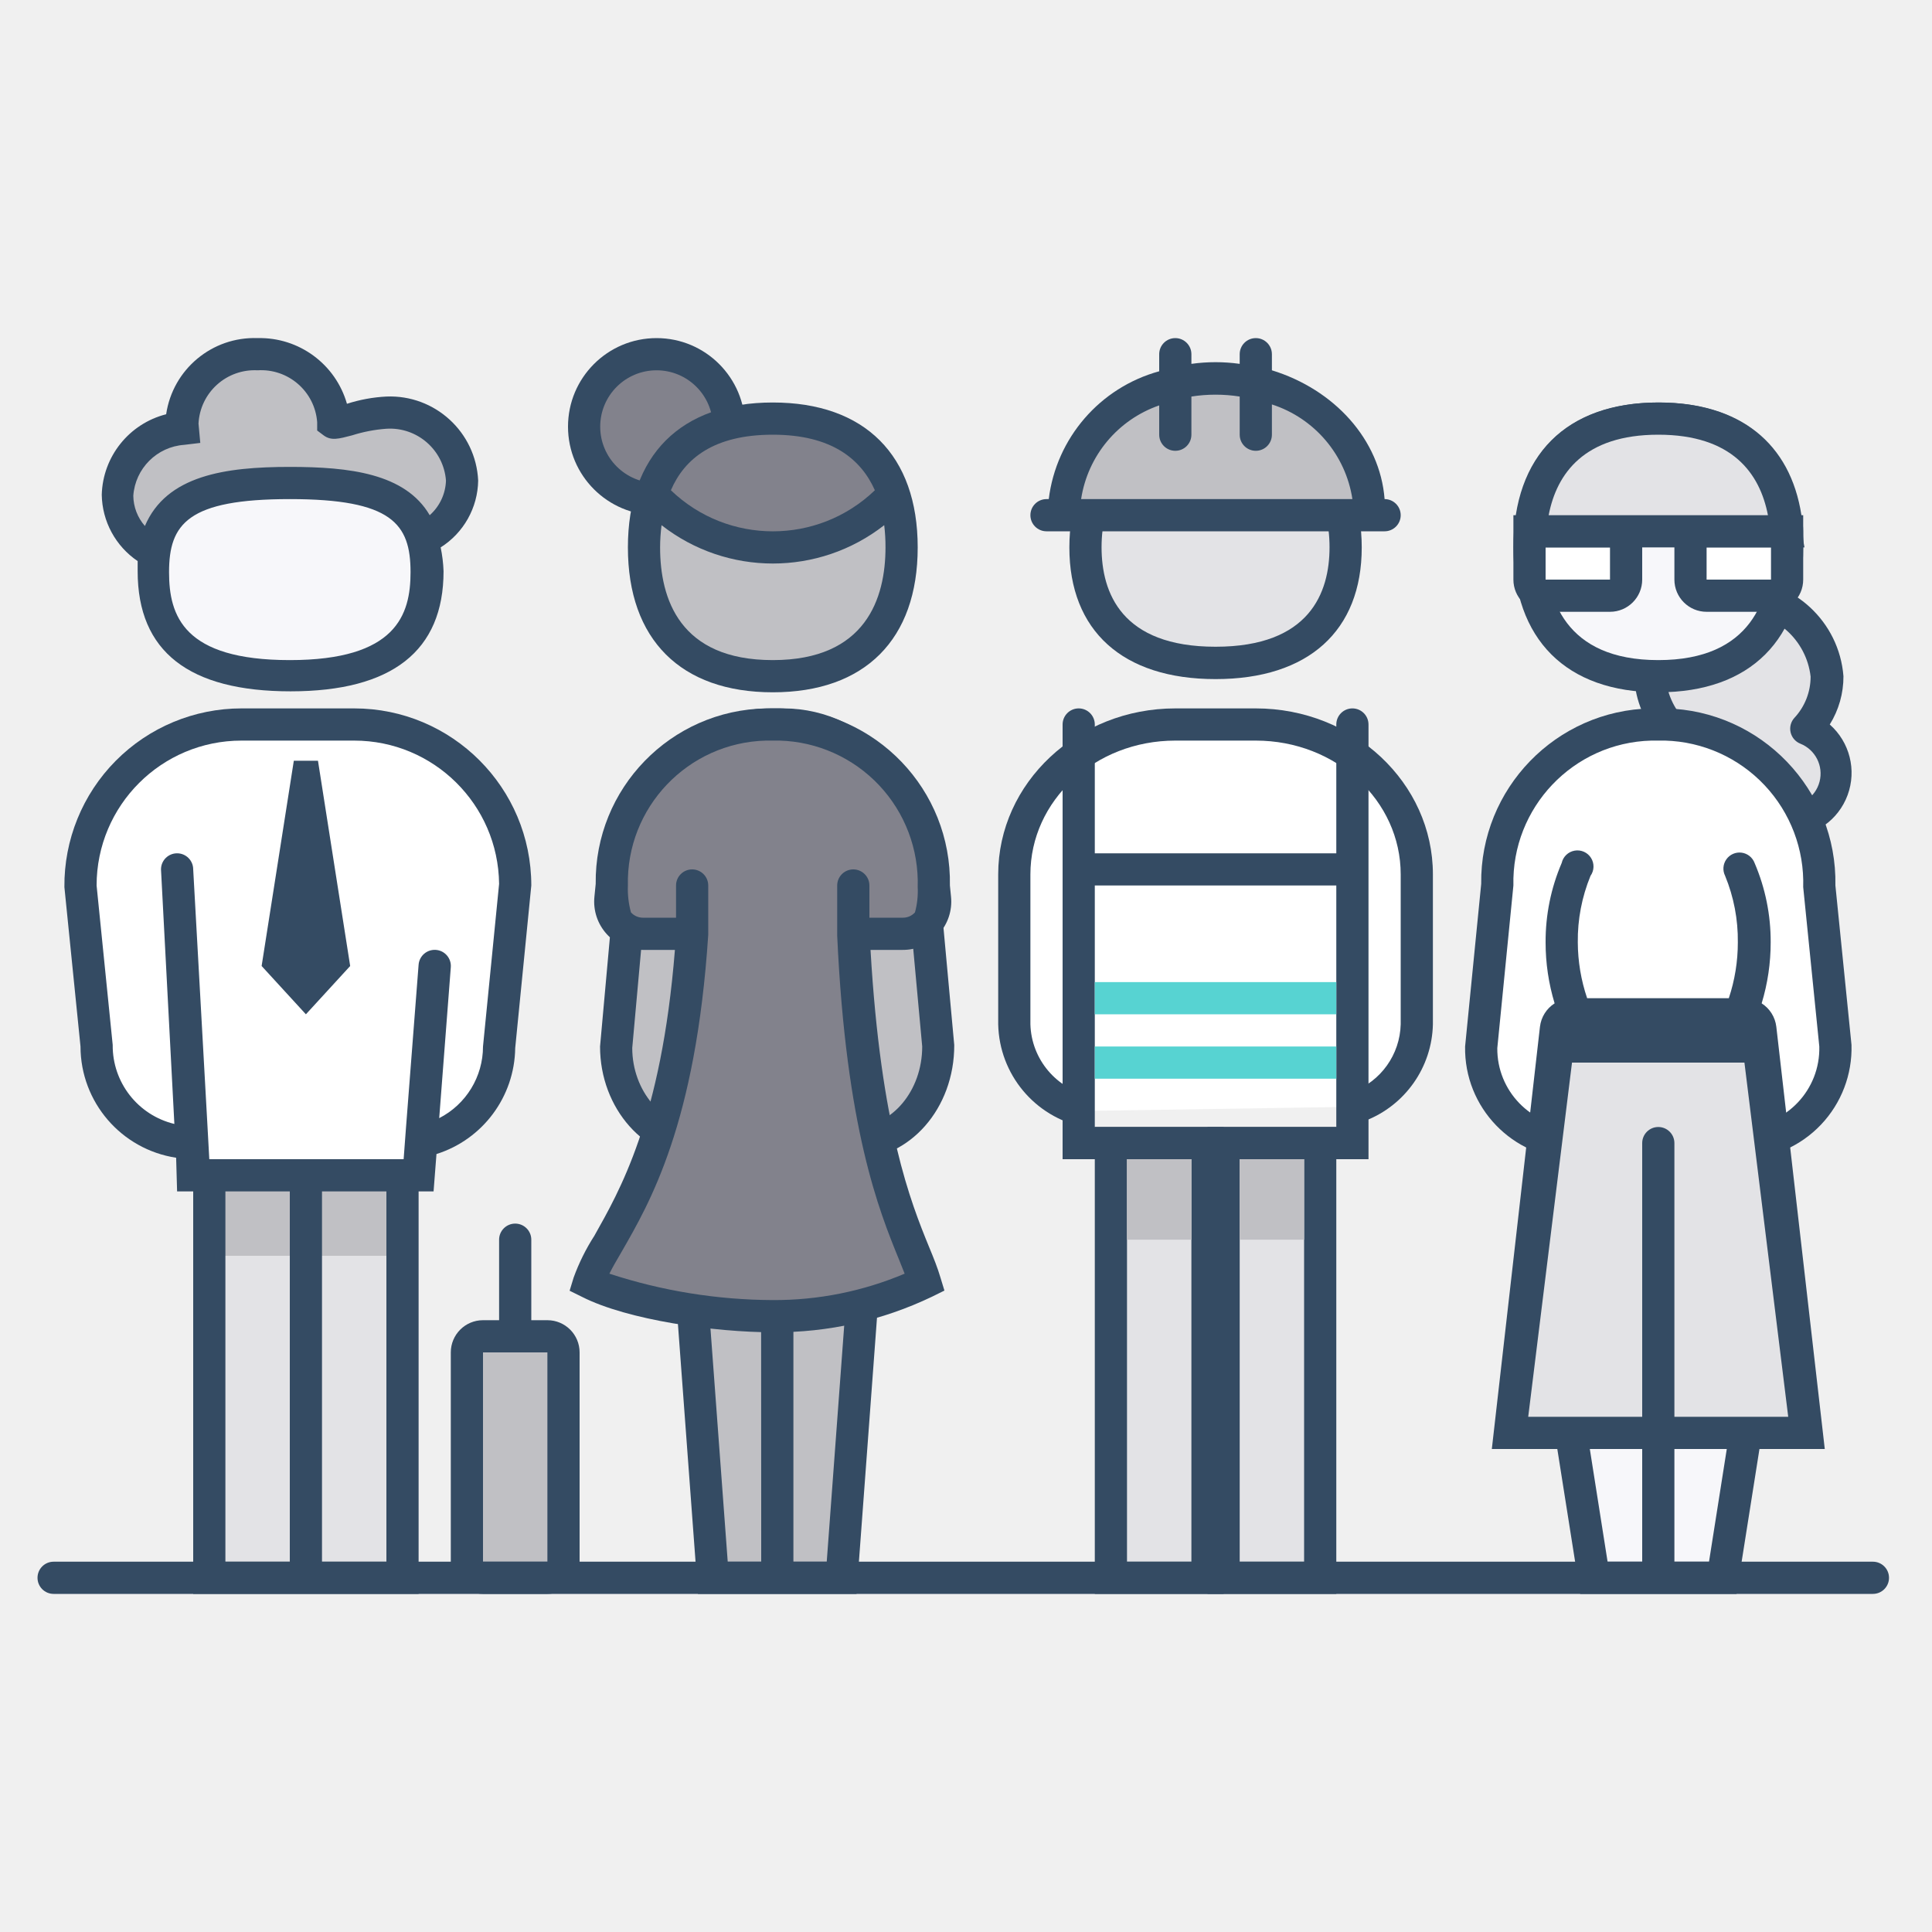
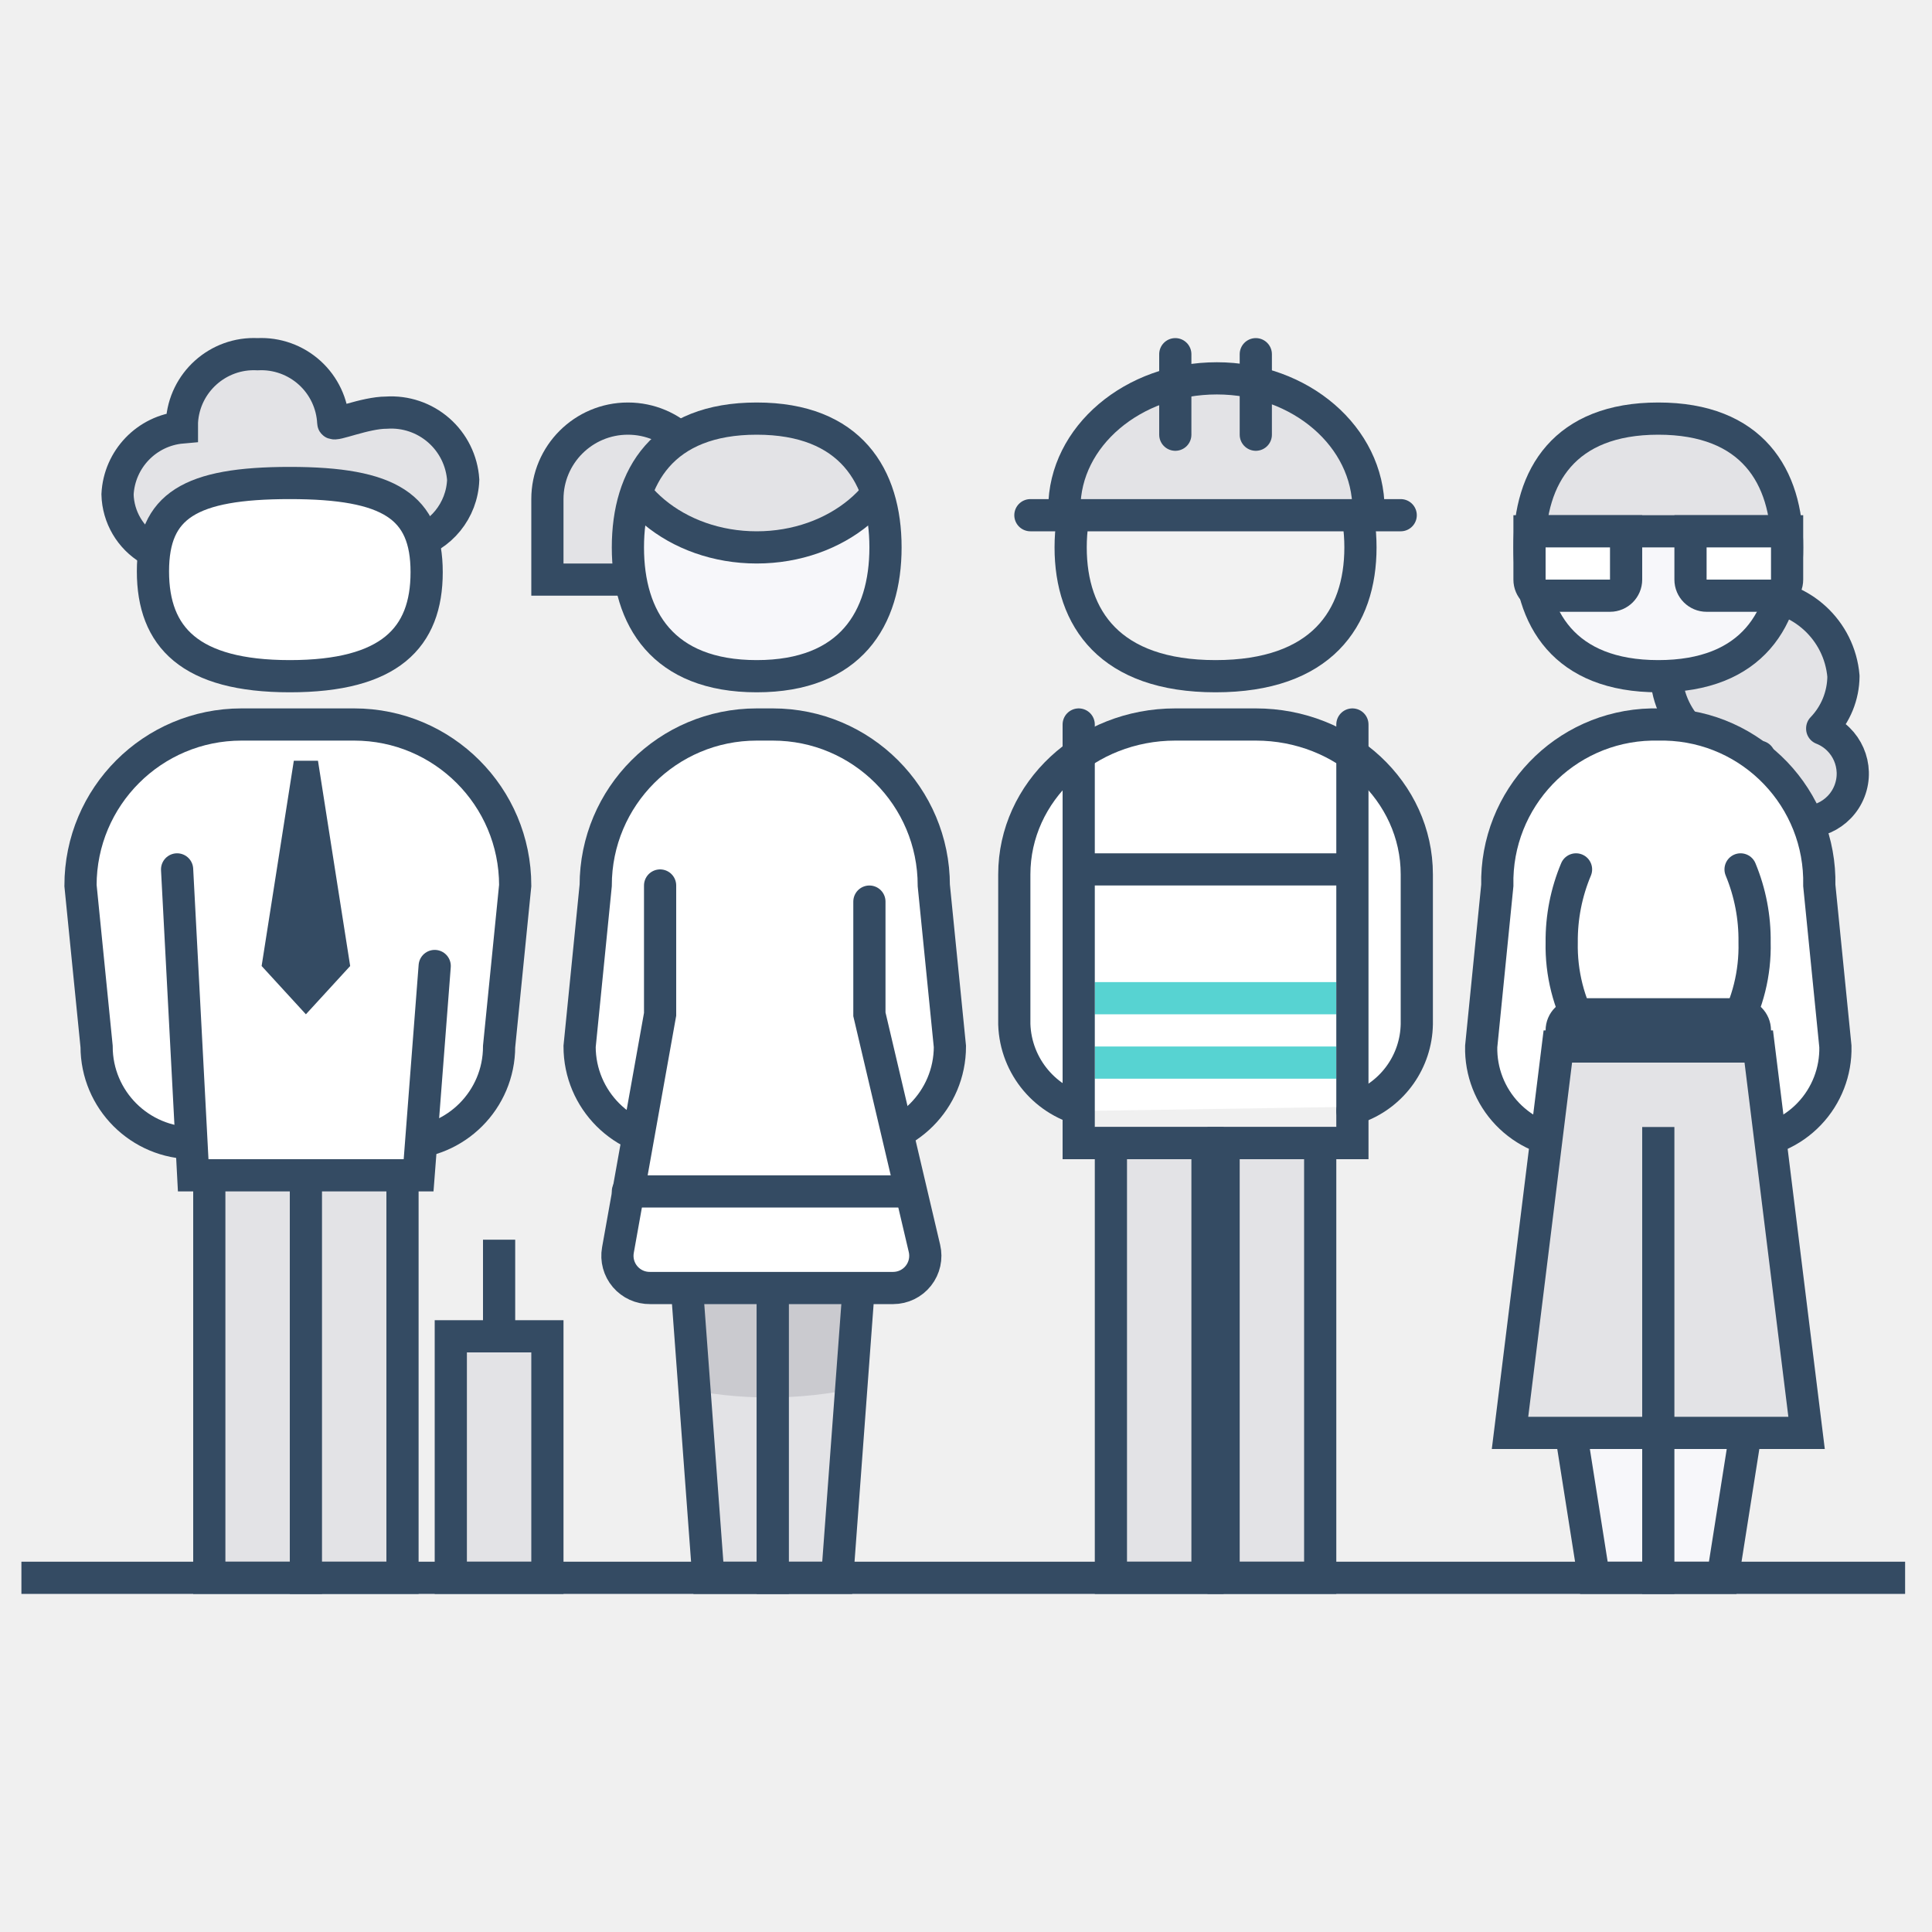
- <svg xmlns="http://www.w3.org/2000/svg" width="120" height="120" viewBox="0 0 120 120">
-   <g id="bounding">
-     <rect width="120" height="120" fill="none" />
-   </g>
-   <g id="illu">
-     <polygon points="48.27 98 44.27 98 42.27 71 48.27 71 48.27 98" fill="#c0c0c4" />
-     <polygon points="52.27 98 48.27 98 48.27 71 54.27 71 52.27 98" fill="#c0c0c4" />
-     <path d="M48.28,71V86.68A19.84,19.84,0,0,1,43.39,86L42.28,71Z" fill="#c0c0c4" />
-     <path d="M54.28,71,53.16,86.16a20.73,20.73,0,0,1-4.66.53h-.22V71Z" fill="#c0c0c4" />
-     <path d="M112.18,45.24A4.72,4.72,0,0,0,113.5,42a5.52,5.52,0,0,0-11,0,5.27,5.27,0,0,0,5.5,5h.27a3,3,0,1,0,3.91-1.74Z" fill="#e3e3e6" />
-     <path d="M111.07,52a4,4,0,0,1-4-4s0-.06,0-.09A6.19,6.19,0,0,1,101.5,42a6.52,6.52,0,0,1,13,0,5.63,5.63,0,0,1-.85,3A4,4,0,0,1,111.07,52Zm-2.8-6a1,1,0,0,1,.94,1.35,2,2,0,0,0-.13.69,2,2,0,1,0,2.74-1.85,1,1,0,0,1-.36-1.61,3.74,3.74,0,0,0,1-2.56,4.53,4.53,0,0,0-9,0,4.28,4.28,0,0,0,4.5,4h.27Z" fill="#344b63" />
-     <polygon points="20 72 18 72 12 72 12 99 18 99 20 99 26 99 26 72 20 72" fill="#344b63" />
-     <path d="M22,45H15A10,10,0,0,0,5,55L6,65a6,6,0,0,0,5.89,6L12,73H26l.16-2.11A6,6,0,0,0,31,65l1-10A10,10,0,0,0,22,45Z" fill="#fff" />
-     <path d="M24,25.63c-1.32,0-3.3.85-3.3.63A4.48,4.48,0,0,0,16,22a4.48,4.48,0,0,0-4.7,4.22c0,.11,0,.22,0,.33a4.39,4.39,0,0,0-4,4.16,4.09,4.09,0,0,0,2,3.41,10,10,0,0,1,8.22-4.06,10.09,10.09,0,0,1,8,3.74,4.28,4.28,0,0,0,3.25-4A4.48,4.48,0,0,0,24,25.63Z" fill="#c0c0c4" />
-     <path d="M9.5,35.49C9.5,39.57,11.8,42,18,42s8.5-2.38,8.5-6.46S24.2,30,18,30,9.5,31.41,9.5,35.49Z" fill="#f7f7fa" />
-     <path d="M22,44H15A11,11,0,0,0,4,55.1L5,65a7,7,0,0,0,5.94,6.91L11,74H26.93l.18-2.32A7,7,0,0,0,32,65.1L33,55A11,11,0,0,0,22,44Zm8,21a5,5,0,0,1-2.72,4.45L28,60.08a1,1,0,0,0-2-.16L25.22,70l-.15,2H13l-.11-2L12,54a1,1,0,0,0-1-1,1,1,0,0,0-1,1l.83,15.81A5,5,0,0,1,7,64.9L6,55a9,9,0,0,1,9-9h7a9,9,0,0,1,9,8.9Z" fill="#344b63" />
-     <polygon points="21.75 60 19 63 16.25 60 17.25 53.63 18.25 47.25 19 47.25 19.75 47.25 20.75 53.63 21.75 60" fill="#344b63" />
-     <rect x="29" y="83" width="6" height="15" rx="1" ry="1" fill="#c0c0c4" />
-     <path d="M34,82H33V77a1,1,0,0,0-2,0v5H30a2,2,0,0,0-2,2V97a2,2,0,0,0,2,2h4a2,2,0,0,0,2-2V84A2,2,0,0,0,34,82Zm0,15H30V84h4Z" fill="#344b63" />
-     <path d="M108.26,71H97.74A5.87,5.87,0,0,1,92,65l1-10a9.79,9.79,0,0,1,9.57-10h.87A9.79,9.79,0,0,1,113,55l1,10A5.87,5.87,0,0,1,108.26,71Z" fill="#fff" />
-     <path d="M108.26,72H97.74A6.88,6.88,0,0,1,91,65l1-10.1A10.77,10.77,0,0,1,102.57,44h.87A10.8,10.8,0,0,1,114,55l1,9.9A6.9,6.9,0,0,1,108.26,72Zm-5.7-26A8.8,8.8,0,0,0,94,55L93,65.1A4.86,4.86,0,0,0,97.74,70h10.52A4.88,4.88,0,0,0,113,65l-1-9.9a8.83,8.83,0,0,0-8.57-9.1Z" fill="#344b63" />
-     <path d="M111,34c0,4.42-2.17,8-8,8s-8-3.58-8-8,2.17-8,8-8S111,29.58,111,34Z" fill="#f7f7fa" />
-     <path d="M103,43c-5.72,0-9-3.28-9-9s3.28-9,9-9,9,3.28,9,9S108.72,43,103,43Zm0-16c-5.79,0-7,3.81-7,7s1.21,7,7,7,7-3.81,7-7S108.79,27,103,27Z" fill="#344b63" />
-     <polygon points="103 98 99 98 96 79 103 79 103 98" fill="#f7f7fa" />
-     <polygon points="107 98 103 98 103 79 110 79 107 98" fill="#f7f7fa" />
-     <path d="M104,78H94.83l3.32,21h9.71l3.32-21Zm-2,19H99.85L97.17,80H102Zm4.15,0H104V80h4.83Z" fill="#344b63" />
-     <path d="M95,33h6a0,0,0,0,1,0,0v3a1,1,0,0,1-1,1H96a1,1,0,0,1-1-1V33A0,0,0,0,1,95,33Z" fill="#fff" />
-     <path d="M100,38H96a2,2,0,0,1-2-2V32h8v4A2,2,0,0,1,100,38Zm-4-4v2h4V34Z" fill="#344b63" />
-     <path d="M105,33h6a0,0,0,0,1,0,0v3a1,1,0,0,1-1,1h-4a1,1,0,0,1-1-1V33A0,0,0,0,1,105,33Z" fill="#fff" />
-     <path d="M110,38h-4a2,2,0,0,1-2-2V32h8v4A2,2,0,0,1,110,38Zm-4-4v2h4V34Z" fill="#344b63" />
-     <polygon points="109.24 65 103 65 96.76 65 93.79 89 103 89 112.21 89 109.24 65" fill="#e3e3e6" />
-     <rect x="14" y="74" width="4" height="4" fill="#c0c0c4" />
-     <rect x="20" y="74" width="4" height="4" fill="#c0c0c4" />
-     <rect x="14" y="78" width="4" height="19" fill="#e3e3e6" />
-     <rect x="20" y="78" width="4" height="19" fill="#e3e3e6" />
-     <path d="M67.54,69A5.68,5.68,0,0,1,63,63.62V54.31C63,49.17,67.48,45,73,45h5c5.52,0,10,4.17,10,9.31v9.31a5.59,5.59,0,0,1-3.6,5.12" fill="#fff" />
-     <path d="M67.31,70A6.66,6.66,0,0,1,62,63.62V54.31C62,48.63,66.93,44,73,44h5c6.07,0,11,4.63,11,10.31v9.31a6.58,6.58,0,0,1-4.22,6L84,67.82a4.6,4.6,0,0,0,3-4.2V54.31C87,49.73,83,46,78,46H73c-5,0-9,3.73-9,8.31v9.31a4.67,4.67,0,0,0,3.76,4.45Z" fill="#344b63" />
-     <rect x="69" y="71" width="6" height="27" fill="#e3e3e6" />
-     <path d="M76,99H68V70h8Zm-6-2h4V72H70Z" fill="#344b63" />
-     <rect x="76" y="71" width="6" height="27" fill="#e3e3e6" />
-     <path d="M83,99H75V70h8Zm-6-2h4V72H77Z" fill="#344b63" />
-     <rect x="70" y="72" width="4" height="5" fill="#c0c0c4" />
-     <rect x="77" y="72" width="4" height="5" fill="#c0c0c4" />
-     <path d="M67.42,34c0,4,2.19,7.18,8.08,7.18S83.58,38,83.58,34s-2.19-7.18-8.08-7.18S67.42,30,67.42,34Z" fill="#e3e3e6" />
-     <path d="M75.5,42.18c-5.77,0-9.08-3-9.08-8.18s3.31-8.18,9.08-8.18,9.08,3,9.08,8.18S81.27,42.18,75.5,42.18Zm0-14.37c-5.85,0-7.08,3.36-7.08,6.18s1.23,6.18,7.08,6.18,7.08-3.36,7.08-6.18S81.35,27.82,75.5,27.82Z" fill="#344b63" />
-     <path d="M66.11,31.56c0-4.46,4.27-8.06,9.47-8.06S85,27.14,85,31.63Z" fill="#c0c0c4" />
-     <path d="M86,31c-.29-3.71-3.13-6.81-7-8V22a1,1,0,0,0-2,0v.6a10.83,10.83,0,0,0-3,0V22a1,1,0,0,0-2,0v1.06A9.43,9.43,0,0,0,65.14,31H65a1,1,0,0,0,0,2H86a1,1,0,0,0,0-2ZM67.15,31A7.33,7.33,0,0,1,72,25.18V27a1,1,0,0,0,2,0V24.63a9.73,9.73,0,0,1,3,0V27a1,1,0,0,0,2,0V25.12A7.34,7.34,0,0,1,84,31Z" fill="#344b63" />
-     <path d="M84,44a1,1,0,0,0-1,1v8H68V45a1,1,0,0,0-2,0V72H85V45A1,1,0,0,0,84,44ZM83,69v1H68V55H83Z" fill="#344b63" />
-     <rect x="68" y="61" width="15" height="2" fill="#57d3d2" />
-     <rect x="68" y="65" width="15" height="2" fill="#57d3d2" />
-     <path d="M116.33,99H3.33a1,1,0,0,1,0-2h113a1,1,0,1,1,0,2Z" fill="#344b63" />
-     <path d="M110.33,63.77a2,2,0,0,0-.91-1.45,13,13,0,0,0,.56-3.79,12.36,12.36,0,0,0-1-4.93,1,1,0,1,0-1.83.8,10.52,10.52,0,0,1,.79,4.13,10.93,10.93,0,0,1-.56,3.47H98.58A10.93,10.93,0,0,1,98,58.53a10.52,10.52,0,0,1,.79-4.13A1,1,0,1,0,97,53.6a12.36,12.36,0,0,0-1,4.93,13,13,0,0,0,.56,3.79,2,2,0,0,0-.91,1.45L92.66,90h20.68ZM103,70a1,1,0,0,0-1,1V88H94.92l2.72-22h10.71l2.72,22H104V71A1,1,0,0,0,103,70Z" fill="#344b63" />
-     <path d="M49.28,70H41.2l2.15,29H53.2l2.15-29Zm-2,27H45.2L43.35,72h3.92Zm4.07,0H49.28V72H53.2Z" fill="#344b63" />
-     <circle cx="40.78" cy="26.5" r="4.5" fill="#82828c" />
-     <path d="M40.78,32a5.5,5.5,0,1,1,5.5-5.5A5.51,5.51,0,0,1,40.78,32Zm0-9a3.5,3.5,0,1,0,3.5,3.5A3.5,3.5,0,0,0,40.78,23Z" fill="#344b63" />
-     <path d="M53.06,71H43.49c-2.88,0-5.22-2.69-5.22-6l.91-10c0-5.52,3.89-10,8.7-10h.79c4.8,0,8.7,4.48,8.7,10l.91,10C58.28,68.31,55.94,71,53.06,71Z" fill="#c0c0c4" />
-     <path d="M53.06,72H43.49c-3.43,0-6.22-3.14-6.22-7l.91-10.09c0-6,4.35-10.91,9.69-10.91h.79c5.35,0,9.7,4.93,9.7,11l.91,9.91C59.28,68.86,56.49,72,53.06,72ZM47.88,46c-4.24,0-7.7,4-7.7,9l-.91,10.09c0,2.67,1.9,4.91,4.22,4.91h9.57c2.33,0,4.22-2.24,4.22-5l-.91-9.91c0-5.05-3.46-9.09-7.7-9.09Z" fill="#344b63" />
-     <path d="M56.11,58a2,2,0,0,0,2-2.2L58,55a9.79,9.79,0,0,0-9.57-10h-.86A9.79,9.79,0,0,0,38,55l-.08.8a2,2,0,0,0,2,2.2H43c-1,15.24-5.53,18.69-6.45,21.64,2.7,1.33,8,2.11,11.45,2.11a21.47,21.47,0,0,0,9.45-2.11c-.9-2.89-3.79-7-4.45-21.64Z" fill="#82828c" />
-     <path d="M29.7,29.85A5.48,5.48,0,0,0,24,24.63a9.57,9.57,0,0,0-2.45.45A5.63,5.63,0,0,0,16,21a5.54,5.54,0,0,0-5.68,4.73,5.31,5.31,0,0,0-4,5,5.07,5.07,0,0,0,2.23,4.12c0,.21,0,.41,0,.63,0,5,3.2,7.46,9.5,7.46s9.5-2.51,9.5-7.46A8.73,8.73,0,0,0,27.37,34,5,5,0,0,0,29.7,29.85ZM18,41c-6.61,0-7.5-2.76-7.5-5.46,0-3,1.16-4.54,7.5-4.54s7.5,1.53,7.5,4.54C25.5,38.19,24.61,41,18,41ZM26.69,32C25.17,29.4,21.69,29,18,29c-4,0-7.66.52-9,3.67a2.89,2.89,0,0,1-.72-1.88,3.41,3.41,0,0,1,3.16-3.16l1-.12-.11-1.2A3.49,3.49,0,0,1,16,23a3.49,3.49,0,0,1,3.7,3.22v.52l.4.3c.47.35.93.22,1.77,0A9.25,9.25,0,0,1,24,26.63a3.49,3.49,0,0,1,3.7,3.22A3,3,0,0,1,26.69,32Z" fill="#344b63" />
-     <path d="M56,34c0,4.42-2.17,8-8,8s-8-3.58-8-8,2.17-8,8-8S56,29.53,56,34Z" fill="#c0c0c4" />
-     <path d="M48.5,26c-4.26,0-6.55,1.91-7.49,4.66a10.06,10.06,0,0,0,15,0C55.05,27.86,52.76,26,48.5,26Z" fill="#82828c" />
-     <path d="M48,25c-5.72,0-9,3.28-9,9s3.28,9,9,9,9-3.28,9-9S53.72,25,48,25Zm0,2c3.66,0,5.48,1.52,6.34,3.45a9.14,9.14,0,0,1-12.67,0C42.52,28.48,44.34,27,48,27Zm0,14c-5.79,0-7-3.81-7-7a11.13,11.13,0,0,1,.09-1.38,11.23,11.23,0,0,0,13.83,0A11.13,11.13,0,0,1,55,34C55,37.15,53.79,41,48,41Z" fill="#344b63" />
-     <path d="M111,32.57H95c0-.31.05-.61.1-.89.62-4,3.42-6.25,7.9-6.25s7.29,2.25,7.9,6.25C110.95,32,111,32.26,111,32.57Z" fill="#e3e3e6" />
-     <path d="M112,33c0-.35-.06-.68-.11-1-.69-4.48-3.83-7-8.85-7s-8.16,2.52-8.85,7c-.05.32-.09.65-.11,1s0,.66,0,1h18C112,33.66,112,33.32,112,33ZM96.19,32c.5-2.59,2.21-5,6.81-5s6.31,2.41,6.81,5Z" fill="#344b63" />
-     <path d="M57.71,77.46c-1.15-2.81-3-7.45-3.64-18.46h2a3,3,0,0,0,3-3.3L59,55A10.8,10.8,0,0,0,48.45,44h-.86A10.77,10.77,0,0,0,37,54.9l-.08.8a3,3,0,0,0,3,3.3h2c-.84,10.55-3.46,15-5,17.75a13.07,13.07,0,0,0-1.29,2.6l-.25.82.77.38C39,82,44.43,82.75,48,82.75a22.49,22.49,0,0,0,9.89-2.21l.77-.38-.25-.82C58.24,78.76,58,78.16,57.71,77.46ZM48,80.75a33,33,0,0,1-10.15-1.64c.2-.4.46-.85.76-1.36,1.72-3,4.61-7.9,5.38-19.69l0,0s0,0,0,0V55a1,1,0,0,0-2,0v2H39.93a1,1,0,0,1-.74-.33A5.5,5.5,0,0,1,39,55a8.8,8.8,0,0,1,8.57-9h.86A8.83,8.83,0,0,1,57,55.1a5,5,0,0,1-.17,1.57,1,1,0,0,1-.74.33H54V55a1,1,0,0,0-2,0v3a.94.94,0,0,0,0,.12c.55,12,2.6,17.08,3.83,20.09.13.32.25.62.36.9A20.76,20.76,0,0,1,48,80.75Z" fill="#344b63" />
+ <svg xmlns="http://www.w3.org/2000/svg" xmlns:xlink="http://www.w3.org/1999/xlink" width="120" height="120" viewBox="0 0 120 120">
+   <defs>
+     <polygon id="120x120_crowd_static-a" points="6 27 2 27 0 0 6 0" />
+     <polygon id="120x120_crowd_static-c" points="4 27 0 27 0 0 6 0" />
+     <path id="120x120_crowd_static-e" d="M16,8 C16,12.42 13.83,16 8,16 C2.17,16 0,12.42 0,8 C0,3.58 2.17,0 8,0 C13.83,0 16,3.58 16,8 Z" />
+     <path id="120x120_crowd_static-g" d="M16,8 C16,12.42 13.83,16 8,16 C2.17,16 0,12.42 0,8 C0,3.58 2.17,0 8,0 C13.83,0 16,3.58 16,8 Z" />
+   </defs>
+   <g fill="none" fill-rule="evenodd">
+     <rect width="120" height="120" />
+     <g transform="translate(1 21)">
+       <g transform="translate(41 50)">
+         <polygon fill="#E3E3E6" fill-rule="nonzero" points="6 27 2 27 0 0 6 0" />
+         <mask id="120x120_crowd_static-b" fill="#fff">
+           <use xlink:href="#120x120_crowd_static-a" />
+         </mask>
+         <path fill="#E3E3E6" fill-rule="nonzero" d="M12,6 L11.31,15.2 C7.66,16 3.88,16 0.23,15.2 L-0.41,6.58 C2.08,3 4.69,-1.17 4.69,-5.03 L7.85,-5.03 C7.85,-1.35 9.9,2.57 12,6 Z" mask="url(#120x120_crowd_static-b)" style="mix-blend-mode:multiply" />
+         <polygon stroke="#344B63" stroke-width="2" points="6 27 2 27 0 0 6 0" />
+       </g>
+       <g transform="translate(47 50)">
+         <polygon fill="#E3E3E6" fill-rule="nonzero" points="4 27 0 27 0 0 6 0" />
+         <mask id="120x120_crowd_static-d" fill="#fff">
+           <use xlink:href="#120x120_crowd_static-c" />
+         </mask>
+         <path fill="#E3E3E6" fill-rule="nonzero" d="M6,6 L5.31,15.2 C1.66,16 -2.12,16 -5.77,15.2 L-6.41,6.58 C-3.92,3 -1.31,-1.17 -1.31,-5.03 L1.85,-5.03 C1.85,-1.35 3.9,2.57 6,6 Z" mask="url(#120x120_crowd_static-d)" style="mix-blend-mode:multiply" />
+         <polygon stroke="#344B63" stroke-width="2" points="4 27 0 27 0 0 6 0" />
+       </g>
+       <path fill="#E3E3E6" fill-rule="nonzero" stroke="#344B63" stroke-linecap="round" stroke-linejoin="round" stroke-width="2" d="M112.18,24.24 C113.019,23.369 113.491,22.209 113.5,21 C113.256,18.144 110.867,15.949 108,15.949 C105.133,15.949 102.744,18.144 102.5,21 C102.646,23.896 105.103,26.13 108,26 L108.27,26 C107.692,27.545 108.47,29.268 110.012,29.855 C111.554,30.442 113.281,29.673 113.877,28.135 C114.473,26.596 113.715,24.865 112.18,24.26 L112.18,24.24 Z" />
+       <path fill="#E3E3E6" fill-rule="nonzero" stroke="#344B63" stroke-width="2" d="M23,4.63 C21.68,4.63 19.7,5.48 19.7,5.26 C19.643,4.071 19.116,2.954 18.234,2.155 C17.352,1.356 16.189,0.94 15,1 C12.539,0.875 10.44,2.76 10.3,5.22 C10.3,5.33 10.3,5.44 10.3,5.55 C8.114,5.742 6.407,7.519 6.3,9.71 C6.337,11.115 7.092,12.402 8.3,13.12 C10.222,10.516 13.284,9.004 16.52,9.06 C19.62,9.012 22.569,10.391 24.52,12.8 C26.375,12.341 27.701,10.709 27.77,8.8 C27.69,7.614 27.143,6.509 26.249,5.727 C25.354,4.945 24.186,4.55 23,4.63 Z" />
+       <g transform="translate(4 24)">
+         <path fill="#FFF" fill-rule="nonzero" d="M20,26 L7,26 C3.686,26 1,23.314 1,20 L0,10 C-8.8817842e-16,4.477 4.477,0 10,0 L17,0 C22.523,0 27,4.477 27,10 L26,20 C26,23.314 23.314,26 20,26 Z" />
+         <path stroke="#344B63" stroke-width="2" d="M20,26 L7,26 C3.686,26 1,23.314 1,20 L0,10 C-8.8817842e-16,4.477 4.477,0 10,0 L17,0 C22.523,0 27,4.477 27,10 L26,20 C26,23.314 23.314,26 20,26 Z" />
+       </g>
+       <rect width="6" height="27" x="12" y="50" fill="#E3E3E6" fill-rule="nonzero" stroke="#344B63" stroke-width="2" />
+       <rect width="6" height="27" x="18" y="50" fill="#E3E3E6" fill-rule="nonzero" stroke="#344B63" stroke-width="2" />
+       <polyline fill="#FFF" fill-rule="nonzero" stroke="#344B63" stroke-linecap="round" stroke-width="2" points="26 39 25 52 11 52 10 33" />
+       <path fill="#E3E3E6" fill-rule="nonzero" stroke="#344B63" stroke-width="2" d="M38,5 C40.761,5 43,7.239 43,10 C43,12.761 40.761,15 38,15 L33,15 L33,10 C33,7.239 35.239,5 38,5 Z" />
+       <g transform="translate(35 24)">
+         <path fill="#FFF" fill-rule="nonzero" d="M17,26 L6,26 C2.686,26 0,23.314 0,20 L1,10 C1,4.477 5.477,0 11,0 L12,0 C17.523,0 22,4.477 22,10 L23,20 C23,23.314 20.314,26 17,26 Z" />
+         <path stroke="#344B63" stroke-width="2" d="M17,26 L6,26 C2.686,26 0,23.314 0,20 L1,10 C1,4.477 5.477,0 11,0 L12,0 C17.523,0 22,4.477 22,10 L23,20 C23,23.314 20.314,26 17,26 Z" />
+       </g>
+       <g transform="translate(38 5)">
+         <path fill="#F7F7FA" fill-rule="nonzero" d="M16,8 C16,12.42 13.83,16 8,16 C2.17,16 0,12.42 0,8 C0,3.58 2.17,0 8,0 C13.83,0 16,3.58 16,8 Z" />
+         <mask id="120x120_crowd_static-f" fill="#fff">
+           <use xlink:href="#120x120_crowd_static-e" />
+         </mask>
+         <ellipse cx="8" cy=".5" fill="#E3E3E6" fill-rule="nonzero" stroke="#344B63" stroke-width="2" mask="url(#120x120_crowd_static-f)" rx="9" ry="7.5" />
+         <path stroke="#344B63" stroke-width="2" d="M16,8 C16,12.42 13.83,16 8,16 C2.17,16 0,12.42 0,8 C0,3.58 2.17,0 8,0 C13.83,0 16,3.58 16,8 Z" />
+       </g>
+       <path fill="#FFF" fill-rule="nonzero" stroke="#344B63" stroke-linecap="round" stroke-width="2" d="M53,35 L53,42 L56.42,56.54 C56.56,57.134 56.422,57.759 56.044,58.238 C55.666,58.718 55.09,58.998 54.48,59 L39.38,59 C38.783,59.009 38.213,58.751 37.826,58.296 C37.439,57.842 37.275,57.238 37.38,56.65 L40,42 L40,34" />
+       <g transform="translate(8 9)">
+         <path fill="#FFF" fill-rule="nonzero" d="M0.5,5.49 C0.5,9.57 2.8,12 9,12 C15.2,12 17.5,9.62 17.5,5.54 C17.5,1.46 15.2,0 9,0 C2.8,0 0.5,1.41 0.5,5.49 Z" />
+         <path stroke="#344B63" stroke-width="2" d="M0.5,5.49 C0.5,9.57 2.8,12 9,12 C15.2,12 17.5,9.62 17.5,5.54 C17.5,1.46 15.2,0 9,0 C2.8,0 0.5,1.41 0.5,5.49 Z" />
+       </g>
+       <polygon fill="#344B63" fill-rule="nonzero" points="20.75 39 18 42 15.25 39 16.25 32.63 17.25 26.25 18 26.25 18.75 26.25 19.75 32.63" style="mix-blend-mode:multiply" />
+       <rect width="6" height="15" x="27" y="62" fill="#E3E3E6" fill-rule="nonzero" stroke="#344B63" stroke-width="2" />
+       <path fill="#E3E3E6" fill-rule="nonzero" stroke="#344B63" stroke-width="2" d="M30,56 L30,62" />
+       <path fill="#FFF" fill-rule="nonzero" stroke="#344B63" stroke-linecap="round" stroke-linejoin="round" stroke-width="2" d="M38,53 L55,53" />
+       <g transform="translate(90 24)">
+         <path fill="#FFF" fill-rule="nonzero" d="M17.26,26 L6.74,26 C5.183,25.966 3.703,25.315 2.627,24.189 C1.55,23.064 0.965,21.557 1,20 L2,10 C1.883,4.596 6.167,0.12 11.57,0 L12.44,0 C17.84,0.126 22.117,4.6 22,10 L23,20 C23.035,21.557 22.45,23.064 21.373,24.189 C20.297,25.315 18.817,25.966 17.26,26 Z" />
+         <path stroke="#344B63" stroke-width="2" d="M17.26,26 L6.74,26 C5.183,25.966 3.703,25.315 2.627,24.189 C1.55,23.064 0.965,21.557 1,20 L2,10 C1.883,4.596 6.167,0.12 11.57,0 L12.44,0 C17.84,0.126 22.117,4.6 22,10 L23,20 C23.035,21.557 22.45,23.064 21.373,24.189 C20.297,25.315 18.817,25.966 17.26,26 Z" />
+       </g>
+       <g transform="translate(94 5)">
+         <path fill="#F7F7FA" fill-rule="nonzero" d="M16,8 C16,12.42 13.83,16 8,16 C2.17,16 0,12.42 0,8 C0,3.58 2.17,0 8,0 C13.83,0 16,3.58 16,8 Z" />
+         <mask id="120x120_crowd_static-h" fill="#fff">
+           <use xlink:href="#120x120_crowd_static-g" />
+         </mask>
+         <rect width="26" height="12" x="-5" y="-5" fill="#E3E3E6" fill-rule="nonzero" stroke="#344B63" stroke-width="2" mask="url(#120x120_crowd_static-h)" />
+         <path stroke="#344B63" stroke-width="2" d="M16,8 C16,12.42 13.83,16 8,16 C2.17,16 0,12.42 0,8 C0,3.58 2.17,0 8,0 C13.83,0 16,3.58 16,8 Z" />
+       </g>
+       <polygon fill="#F7F7FA" fill-rule="nonzero" stroke="#344B63" stroke-width="2" points="102 77 98 77 95 58 102 58" />
+       <polygon fill="#F7F7FA" fill-rule="nonzero" stroke="#344B63" stroke-width="2" points="106 77 102 77 102 58 109 58" />
+       <rect width="8.48" height="5" x="98.98" y="60" fill="#E3E3E6" fill-rule="nonzero" style="mix-blend-mode:multiply" />
+       <path fill="#FFF" fill-rule="nonzero" stroke="#344B63" stroke-width="2" d="M94 12L100 12 100 15C100 15.552 99.552 16 99 16L95 16C94.448 16 94 15.552 94 15L94 12zM104 12L110 12 110 15C110 15.552 109.552 16 109 16L105 16C104.448 16 104 15.552 104 15L104 12z" />
+       <polygon fill="#E3E3E6" fill-rule="nonzero" stroke="#344B63" stroke-width="2" points="102 68 92.79 68 95.76 44 102 44" />
+       <polygon fill="#E3E3E6" fill-rule="nonzero" stroke="#344B63" stroke-width="2" points="111.21 68 102 68 102 44 108.24 44" />
+       <path fill="#344B63" fill-rule="nonzero" stroke="#344B63" stroke-width="2" d="M97,42 L107,42 C107.552,42 108,42.448 108,43 L108,44 L96,44 L96,43 C96,42.448 96.448,42 97,42 Z" />
+       <rect width="10" height="4" x="97" y="45" fill="#E3E3E6" fill-rule="nonzero" />
+       <g transform="translate(62 24)">
+         <path fill="#FFF" fill-rule="nonzero" d="M4.54,24 C1.964,23.474 0.086,21.248 0,18.62 L0,9.31 C0,4.17 4.48,0 10,0 L15,0 C20.52,0 25,4.17 25,9.31 L25,18.62 C24.957,20.901 23.533,22.928 21.4,23.74" />
+         <path stroke="#344B63" stroke-width="2" d="M4.54,24 C1.964,23.474 0.086,21.248 0,18.62 L0,9.31 C0,4.17 4.48,0 10,0 L15,0 C20.52,0 25,4.17 25,9.31 L25,18.62 C24.957,20.901 23.533,22.928 21.4,23.74" />
+       </g>
+       <rect width="6" height="27" x="68" y="50" fill="#E3E3E6" fill-rule="nonzero" stroke="#344B63" stroke-width="2" />
+       <rect width="6" height="27" x="75" y="50" fill="#E3E3E6" fill-rule="nonzero" stroke="#344B63" stroke-width="2" />
+       <path stroke="#344B63" stroke-linecap="round" stroke-width="2" d="M67,33 L82,33" />
+       <g transform="translate(63 1)">
+         <g transform="translate(2 4)">
+           <path fill="#F2F2F2" fill-rule="nonzero" d="M0.5,8 C0.5,12.42 2.94,16 9.5,16 C16.06,16 18.5,12.42 18.5,8 C18.5,3.58 16.06,0 9.5,0 C2.94,0 0.5,3.58 0.5,8 Z" />
+           <path stroke="#344B63" stroke-width="2" d="M0.5,8 C0.5,12.42 2.94,16 9.5,16 C16.06,16 18.5,12.42 18.5,8 C18.5,3.58 16.06,0 9.5,0 C2.94,0 0.5,3.58 0.5,8 Z" />
+         </g>
+         <path fill="#E3E3E6" fill-rule="nonzero" stroke="#344B63" stroke-width="2" d="M2.11,9.56 C2.11,5.1 6.38,1.5 11.58,1.5 C16.78,1.5 21,5.14 21,9.63" />
+         <path fill="#E3E3E6" fill-rule="nonzero" stroke="#344B63" stroke-linecap="round" stroke-width="2" d="M0,10 L23,10" />
+         <path fill="#E3E3E6" fill-rule="nonzero" stroke="#344B63" stroke-linecap="round" stroke-width="2" d="M5 5L5 0M0 5L0 0" transform="translate(9)" />
+       </g>
+       <path stroke="#344B63" stroke-linecap="round" stroke-width="2" d="M83,48 L83,24" />
+       <polyline stroke="#344B63" stroke-linecap="round" stroke-width="2" points="66 24 66 50 83 50 83 48" />
+       <path stroke="#57D3D2" stroke-width="2" d="M67 41L82 41M67 45L82 45" style="mix-blend-mode:multiply" />
+       <path fill="#E3E3E6" fill-rule="nonzero" stroke="#344B63" stroke-width="2" d="M0.33,77 L117.33,77" />
+       <path stroke="#344B63" stroke-linecap="round" stroke-linejoin="round" stroke-width="2" d="M107.11 33C107.705 34.435 108.001 35.977 107.98 37.53 108.027 39.442 107.557 41.332 106.62 43M96.89 33C96.288 34.434 95.985 35.975 96 37.53 95.959 39.444 96.436 41.334 97.38 43" />
+     </g>
  </g>
</svg>
